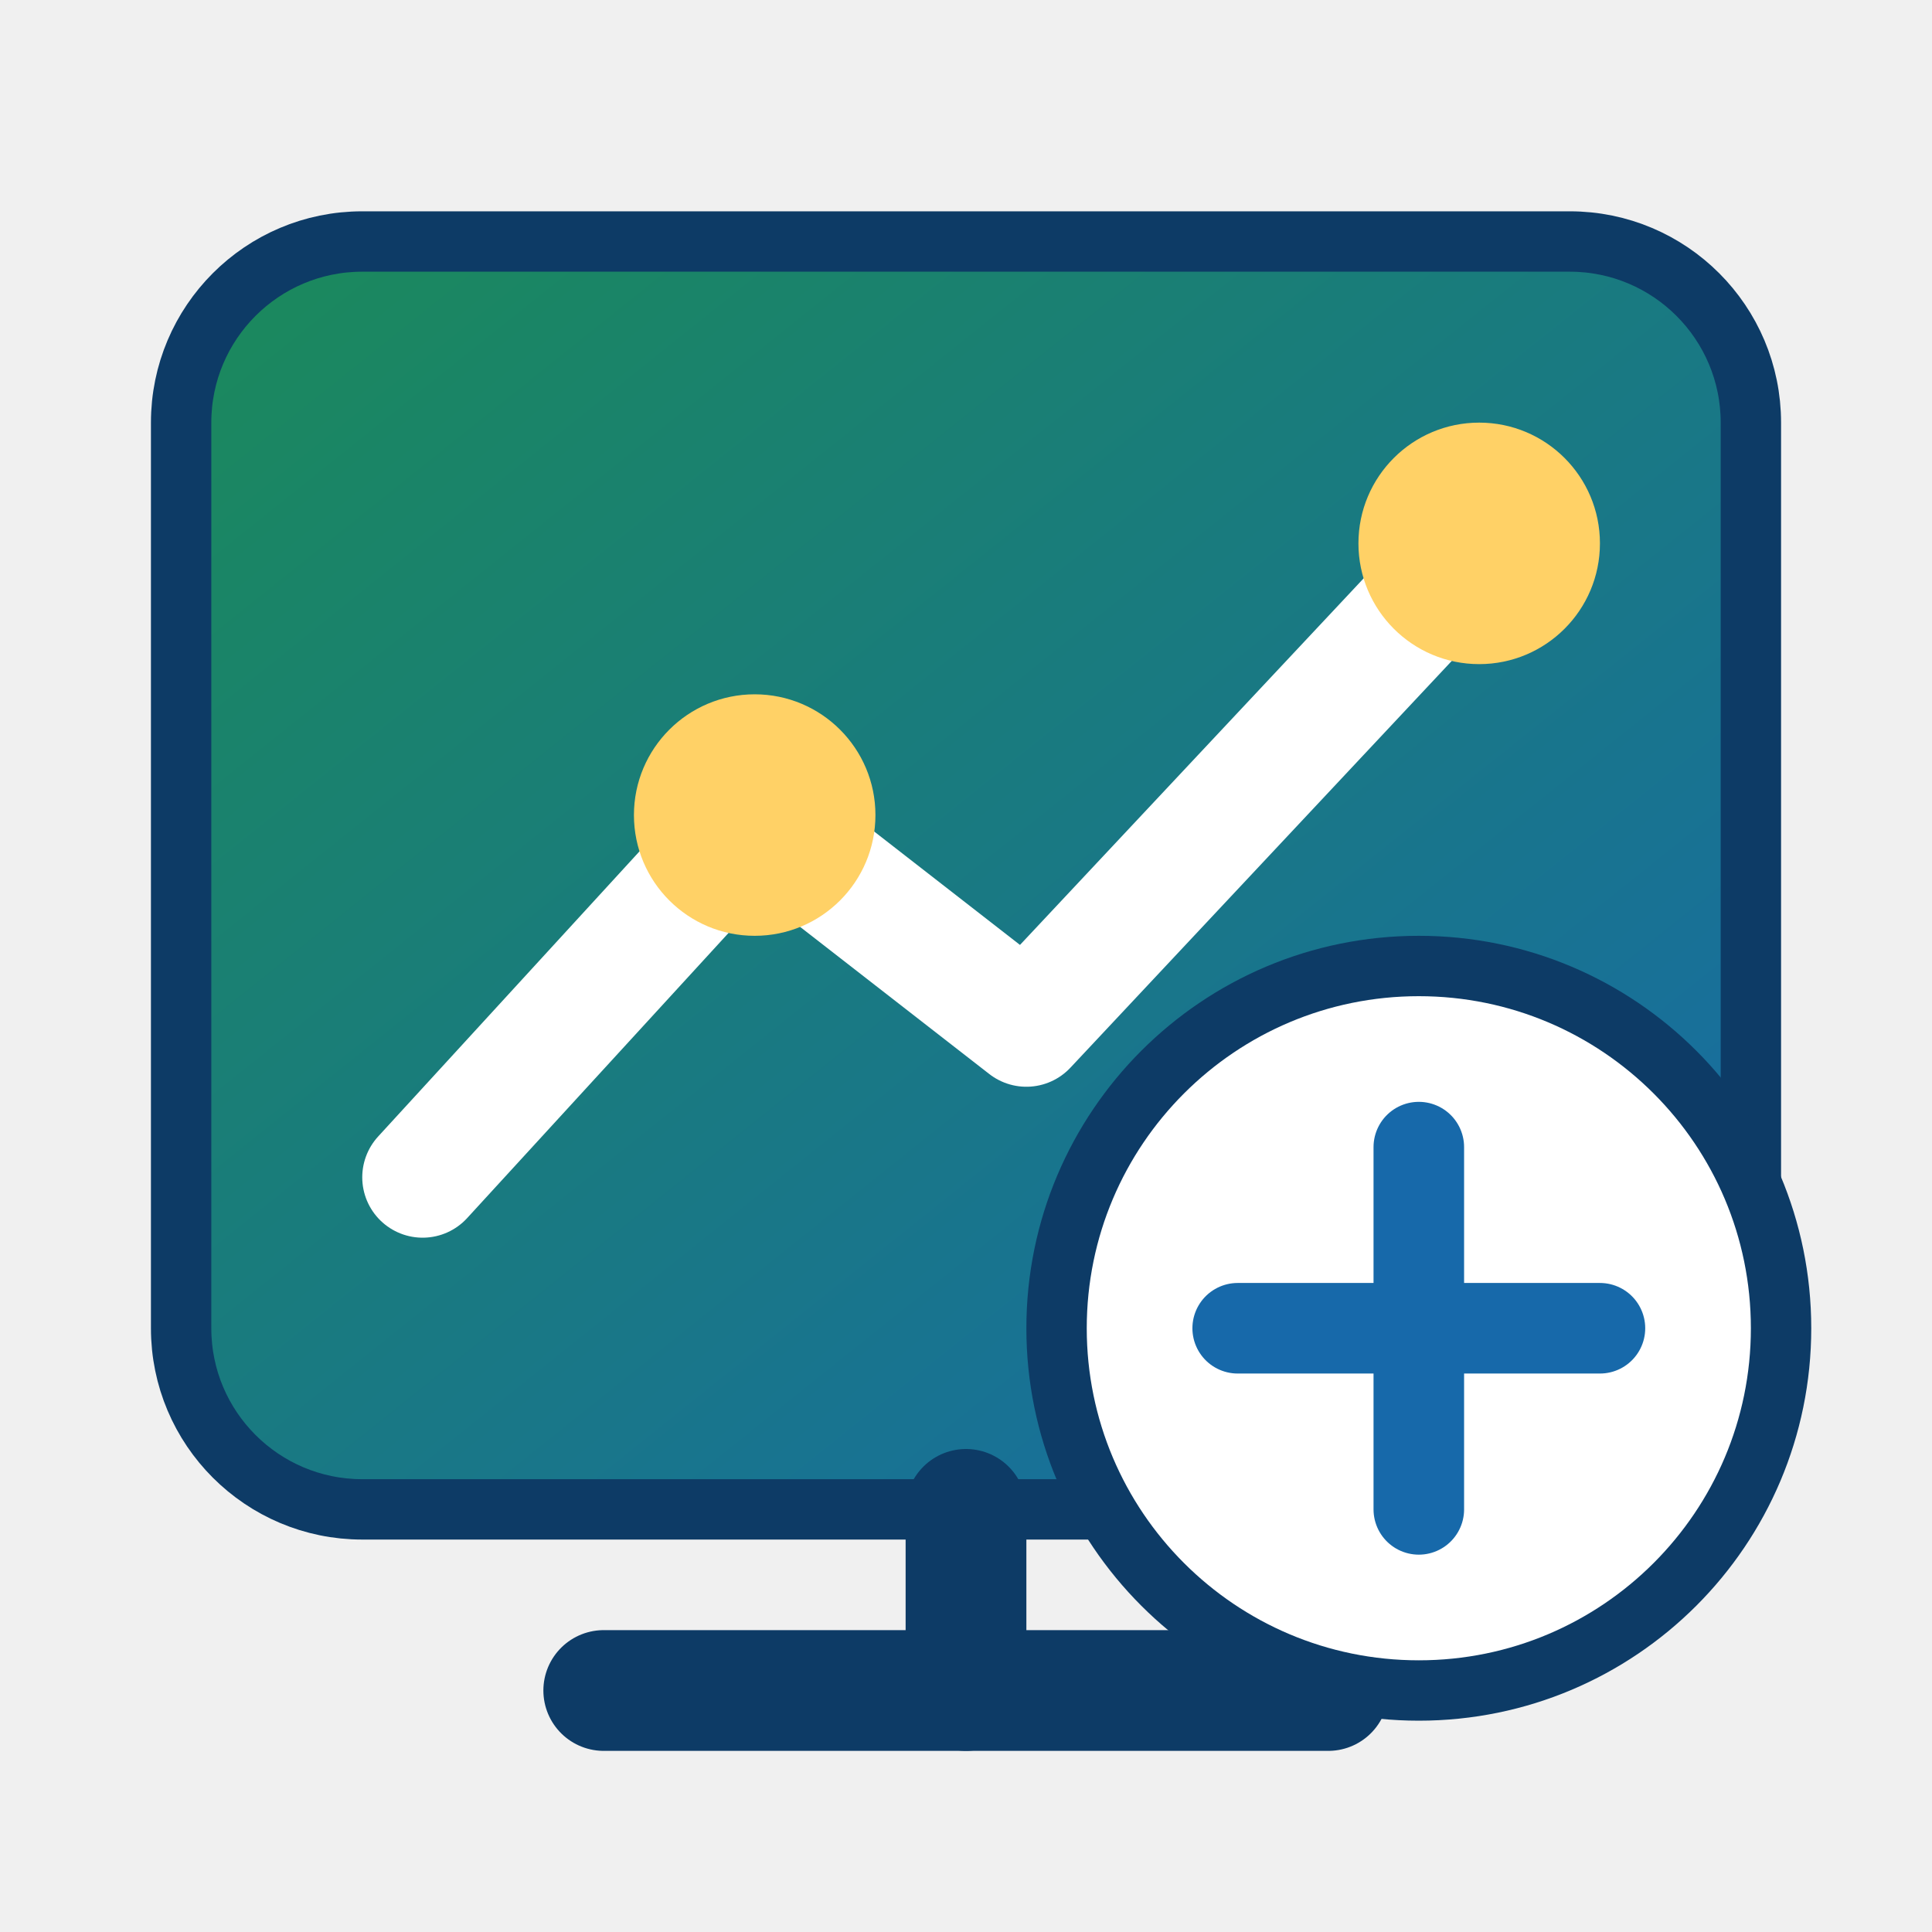
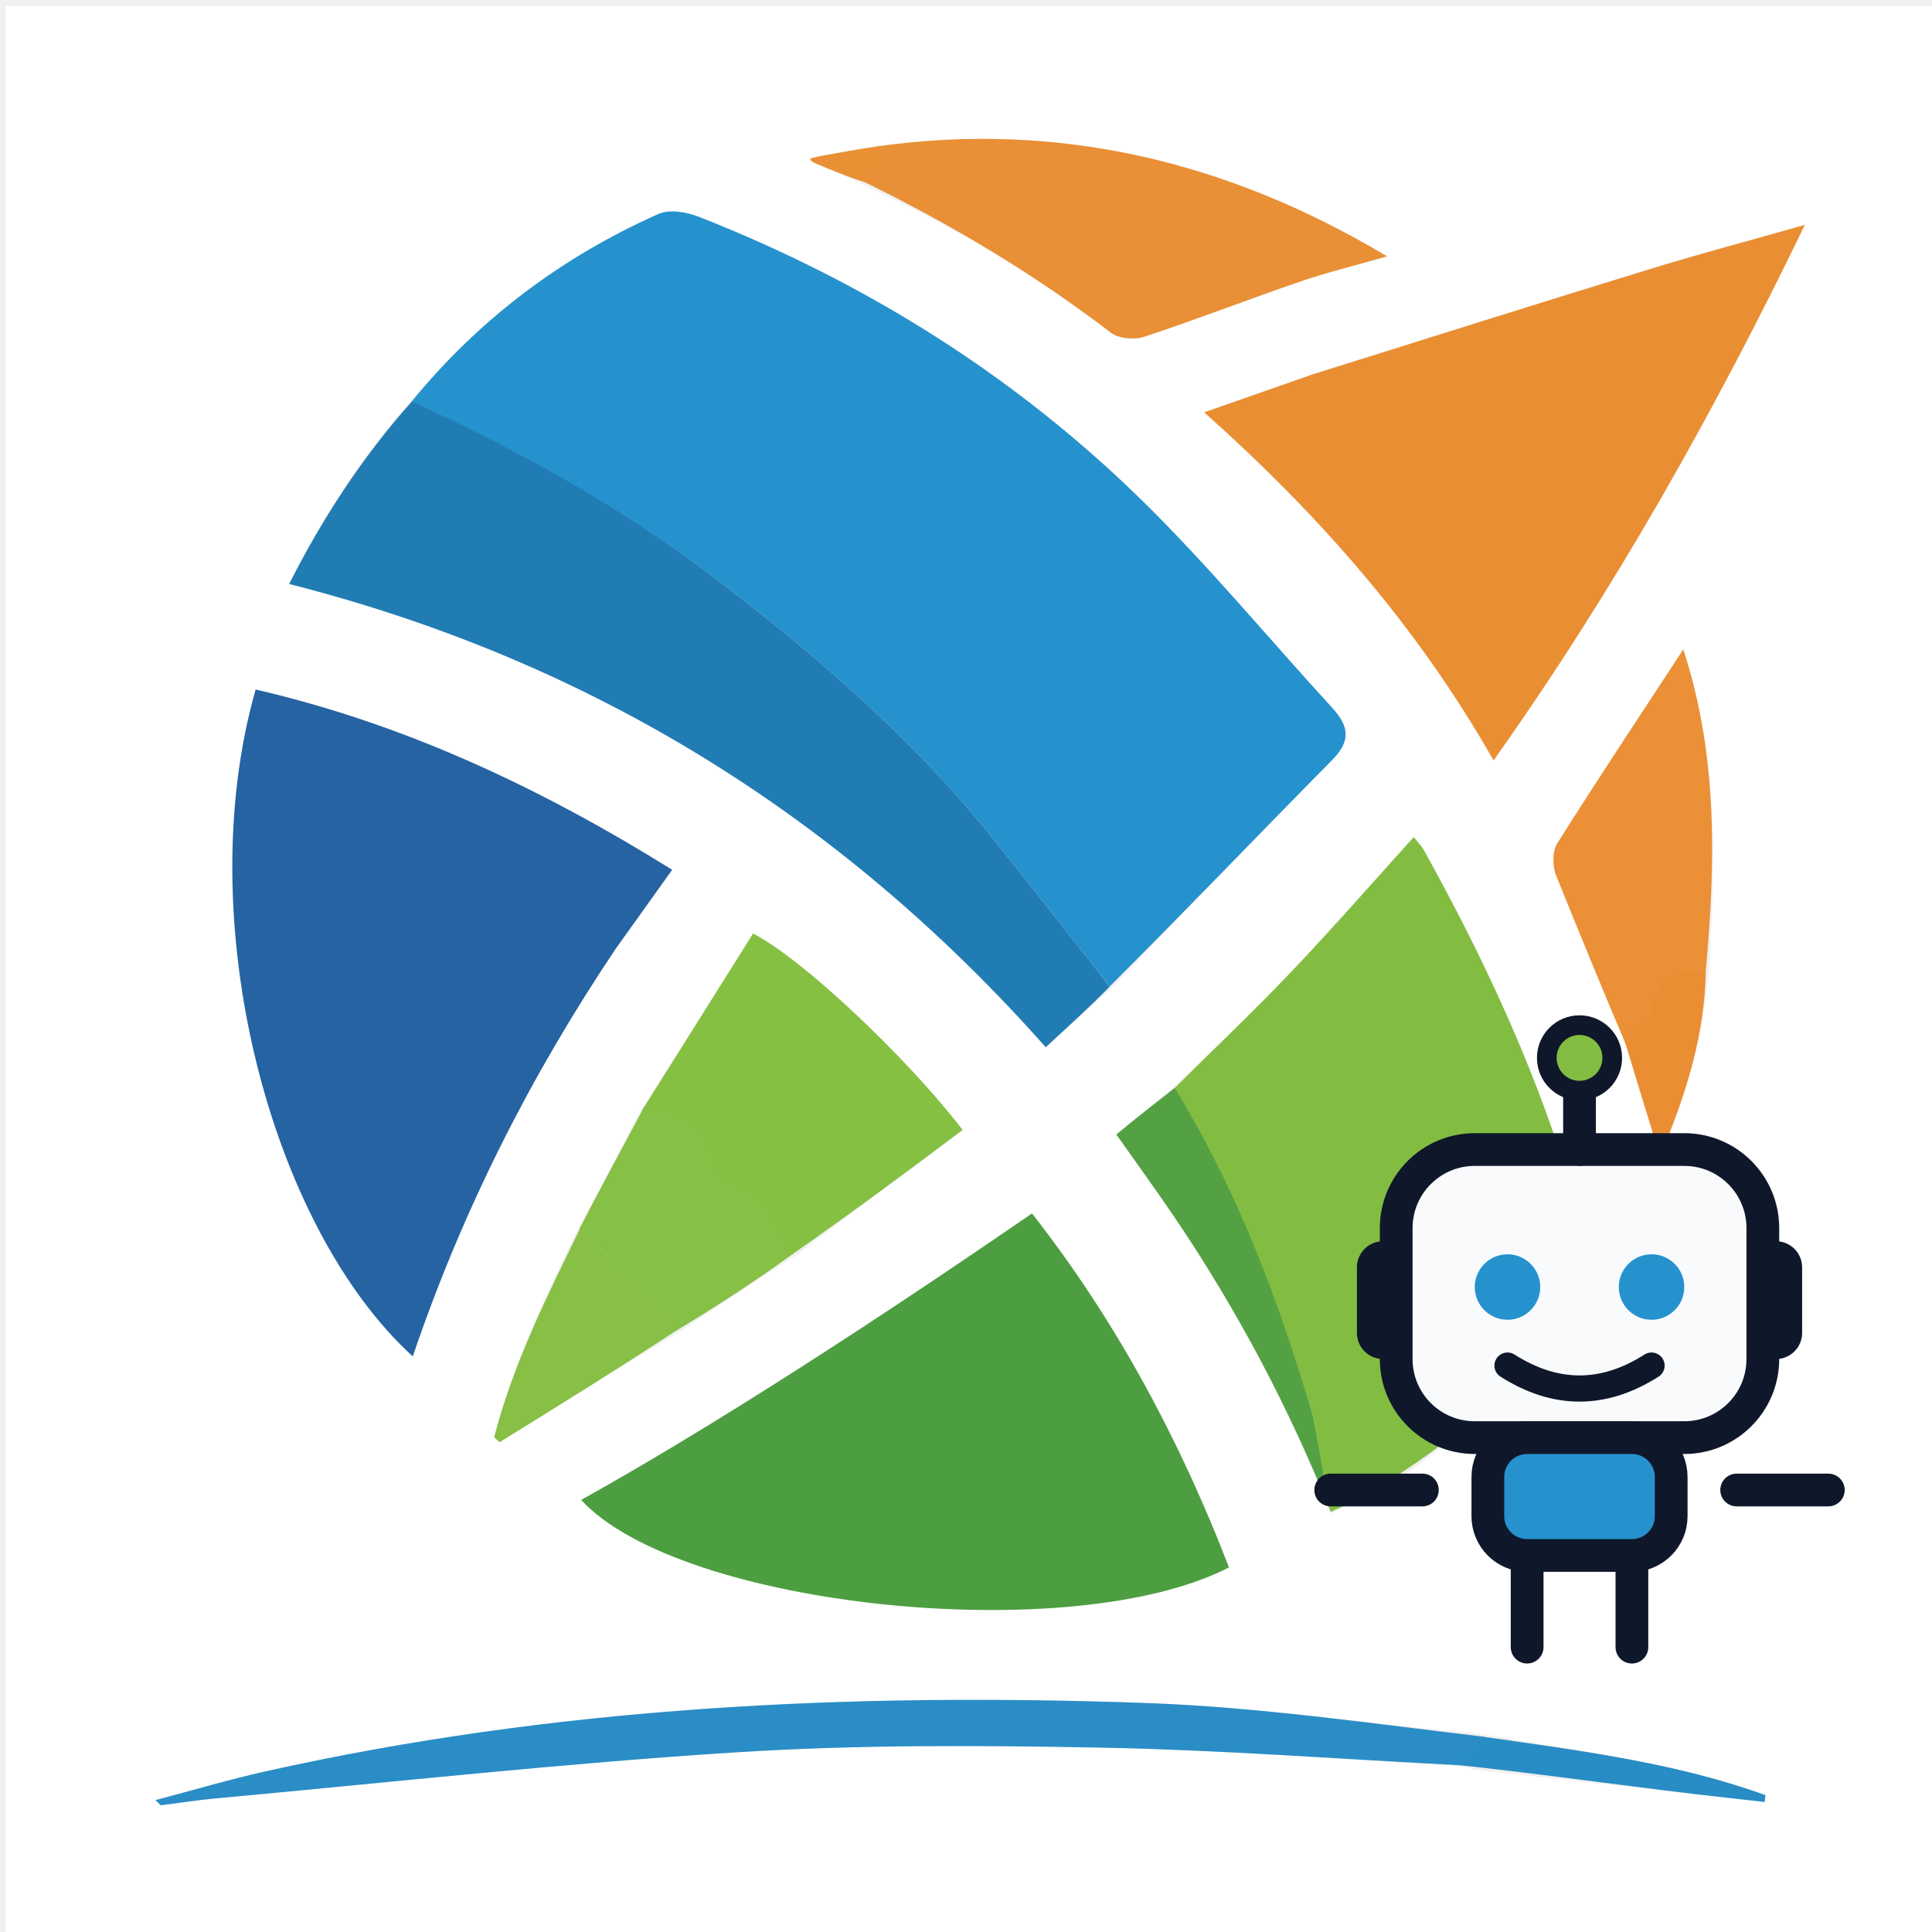
- <svg xmlns="http://www.w3.org/2000/svg" width="64" height="64" viewBox="0 0 64 64">
-   <defs>
-     <linearGradient id="mapGrad" x1="0" y1="0" x2="1" y2="1">
-       <stop offset="0" stop-color="#1B8A5A" />
-       <stop offset="1" stop-color="#1769AA" />
-     </linearGradient>
-   </defs>
-   <rect x="6" y="8" width="52" height="42" rx="6" fill="url(#mapGrad)" stroke="#0D3B66" stroke-width="2" />
-   <path d="M14 39 L25 27 L34 34 L49 18" fill="none" stroke="#FFFFFF" stroke-width="4" stroke-linecap="round" stroke-linejoin="round" />
-   <circle cx="25" cy="27" r="4" fill="#FFD166" />
-   <circle cx="49" cy="18" r="4" fill="#FFD166" />
-   <path d="M20 56 H44" stroke="#0D3B66" stroke-width="4" stroke-linecap="round" />
-   <path d="M32 50 V56" stroke="#0D3B66" stroke-width="4" stroke-linecap="round" />
-   <circle cx="47" cy="44" r="12" fill="#FFFFFF" stroke="#0D3B66" stroke-width="2" />
-   <path d="M41 44 H53 M47 38 V50" stroke="#1769AA" stroke-width="3" stroke-linecap="round" />
+ <svg xmlns="http://www.w3.org/2000/svg" version="1.1" id="Layer_1" x="0px" y="0px" width="64" height="64" viewBox="0 0 360 360" enable-background="new 0 0 360 360" xml:space="preserve">
+   <defs id="defs19" />
+   <path fill="#fefffe" opacity="1" stroke="none" d="M 212,361 H 1.037 V 1.099 H 360.838 V 361 H 212 m 35.97,-78.975 c 3.705,-1.936 7.411,-3.871 11.784,-6.004 13.657,-8.927 25.132,-20.093 34.561,-33.412 1.939,-2.74 2.656,-5.208 1.822,-8.708 -6.368,-26.724 -17.499,-51.469 -30.747,-75.364 -0.51,-0.92 -1.289,-1.692 -1.958,-2.554 -7.739,8.543 -15.049,16.926 -22.708,24.976 -7.094,7.455 -14.563,14.554 -22.518,22.009 -3.303,2.728 -6.605,5.455 -10.194,8.419 3.878,5.509 7.575,10.576 11.079,15.774 11.51,17.076 21.113,35.172 28.88,54.864 M 107.439,229.423 c -5.961,12.478 -11.913,24.959 -15.358,38.397 0.339,0.304 0.677,0.608 1.016,0.912 10.995,-6.816 21.99,-13.631 33.671,-20.66 7.064,-4.726 14.128,-9.452 21.842,-14.362 10.257,-7.722 20.514,-15.444 30.767,-23.162 -10.405,-13.524 -29.706,-31.775 -39.052,-36.603 -6.84,10.897 -13.758,21.919 -21.193,33.347 -3.72,7.234 -7.44,14.467 -11.692,22.132 M 318.477,180.313 c 1.203,-19.812 1.644,-39.555 -4.82,-59.299 -8.169,12.486 -15.986,24.234 -23.5,36.172 -0.927,1.473 -0.89,4.219 -0.199,5.932 3.908,9.703 8.151,19.27 12.352,29.62 2.19,7.095 4.381,14.189 7.002,22.679 5.144,-12.023 8.12,-22.907 9.166,-35.104 m -42.275,142.814 c -20.858,-2 -41.678,-5.05 -62.58,-5.796 -55.191,-1.968 -110.14,0.646 -164.282,12.768 -6.686,1.497 -13.269,3.455 -20.369,5.324 0.796,0.746 0.931,0.971 1.037,0.958 3.414,-0.419 6.815,-0.969 10.238,-1.282 32.32,-2.958 64.603,-6.531 96.982,-8.583 22.575,-1.43 45.293,-1.308 67.928,-0.871 22.296,0.431 44.567,2.133 67.638,3.523 0.796,0.228 1.579,0.575 2.391,0.666 15.66,1.748 31.323,3.465 46.985,5.191 2.217,0.244 4.433,0.499 6.649,0.749 0.048,-0.425 0.096,-0.85 0.144,-1.275 -16.789,-6.095 -34.463,-8.194 -52.76,-11.373 M 163.216,27.201 c -3.613,0.654 -7.225,1.308 -10.838,1.963 -0.035,0.471 -0.07,0.941 -0.104,1.412 2.828,1.182 5.656,2.363 8.982,4.048 16.25,7.447 31.534,16.477 45.742,27.368 1.456,1.116 4.388,1.361 6.22,0.756 9.788,-3.236 19.408,-6.977 29.162,-10.322 4.976,-1.706 10.112,-2.947 16.082,-4.659 C 228.654,29.948 197.665,22.555 163.216,27.201 M 128.162,268.847 c -6.615,3.542 -13.23,7.083 -19.868,10.636 18.357,20.005 91.43,27.683 120.708,12.574 -9.18,-23.795 -21.092,-46.041 -36.708,-65.947 -17.767,12.209 -35.03,24.072 -52.979,36.044 -3.481,2.179 -6.963,4.358 -11.153,6.692 M 76.13,75.173 c -8.9,10.125 -16.045,21.381 -22.251,33.642 56.069,14.27 102.669,43.12 140.978,86.318 3.849,-3.55 7.494,-6.911 11.752,-10.505 13.862,-14.371 27.625,-28.841 41.655,-43.047 3.591,-3.636 3.007,-6.373 -0.022,-9.678 -11.91,-12.997 -23.171,-26.65 -35.756,-38.952 -23.695,-23.162 -51.418,-40.433 -82.273,-52.555 -2.264,-0.889 -5.462,-1.439 -7.507,-0.529 -18.047,8.029 -33.485,19.624 -46.577,35.306 M 114.951,176.479 c 3.342,-4.675 6.683,-9.35 10.296,-14.404 C 100.796,146.848 75.446,134.912 47.635,128.483 35.396,171.407 50.227,228.414 76.913,252.742 86.07,225.778 98.719,200.629 114.951,176.479 M 244.285,69.886 c -6.299,2.199 -12.598,4.398 -19.897,6.947 21.723,19.384 39.808,40.059 53.917,64.855 22.527,-31.761 41.021,-64.684 57.996,-99.779 -10.2,2.895 -19.446,5.346 -28.583,8.149 -20.928,6.42 -41.804,13.012 -63.432,19.829 z" id="path1" />
+   <path fill="#2592ce" opacity="1" stroke="none" d="m 76.697,74.849 c 12.524,-15.359 27.962,-26.953 46.009,-34.983 2.044,-0.91 5.243,-0.36 7.507,0.529 30.854,12.121 58.578,29.393 82.273,52.555 12.585,12.302 23.846,25.956 35.756,38.952 3.029,3.305 3.613,6.042 0.022,9.678 -14.03,14.206 -27.37,28.156 -41.545,42.284 -0.763,-1.281 -1.442,-1.951 -2.116,-2.815 -6.214,-7.963 -12.5,-15.871 -18.767,-23.794 C 171.214,138.772 153.6,123.401 135.045,109.101 117.066,95.245 97.162,84.539 76.697,74.849 Z" id="path2" />
+   <path fill="#2563A3" opacity="1" stroke="none" d=" M114.738,176.768   C98.719,200.629 86.07,225.778 76.913,252.742   C50.227,228.414 35.396,171.407 47.635,128.483   C75.446,134.912 100.796,146.848 125.247,162.075   C121.634,167.129 118.292,171.804 114.738,176.768  z" id="path3" />
+   <path fill="#82bd42" opacity="1" stroke="none" d="m 218.857,202.768 c 7.304,-7.256 14.772,-14.354 21.867,-21.809 7.66,-8.05 14.969,-16.432 22.708,-24.976 0.669,0.862 1.448,1.634 1.958,2.554 13.248,23.895 24.38,48.64 30.747,75.364 0.834,3.499 0.117,5.968 -1.822,8.708 -9.429,13.319 -21.548,24.679 -35.675,33.373 -2.547,-2.761 -7.837,6.332 -9.438,3.532 -1.857,-3.248 -0.787,-15.993 -4.541,-15.731 -6.468,-21.472 -14.507,-41.928 -25.803,-61.016 z" id="path4" />
+   <path fill="#227cb4" opacity="1" stroke="none" d="m 76.745,74.806 c 20.749,9.527 40.321,20.439 58.3,34.295 18.555,14.3 36.169,29.671 50.79,48.156 6.267,7.922 12.552,15.83 18.767,23.794 0.674,0.863 1.353,1.591 2.118,2.854 -3.638,3.721 -8.015,7.679 -11.864,11.229 C 156.548,151.935 109.947,123.085 53.879,108.815 60.085,96.554 67.561,85.093 76.745,74.806 Z" id="path5" />
+   <path fill="#EA8E33" opacity="1" stroke="none" d=" M244.65,69.739   C265.913,63.069 286.788,56.477 307.717,50.057   C316.854,47.254 326.099,44.804 336.3,41.908   C319.325,77.003 300.831,109.926 278.304,141.687   C264.195,116.892 246.11,96.216 224.387,76.832   C231.686,74.284 237.985,72.085 244.65,69.739  z" id="path6" />
+   <path fill="#4d9e40" opacity="1" stroke="none" d="m 192.294,226.111 c 15.616,19.906 27.528,42.152 36.708,65.947 -29.277,15.108 -102.351,7.431 -120.708,-12.574 30.185,-16.775 66.232,-41.163 83.999,-53.372 z" id="path7" />
+   <path fill="#e98f35" opacity="1" stroke="none" d="m 163.365,27.293 c 33.627,-4.768 65.288,2.654 95.097,20.474 -5.97,1.711 -11.106,2.952 -16.082,4.659 -9.754,3.345 -19.374,7.086 -29.162,10.322 -1.832,0.606 -4.764,0.36 -6.22,-0.756 -14.208,-10.891 -29.851,-20.241 -46.05,-28.137 0.944,-2.583 1.523,-4.427 2.416,-6.561 z" id="path8" />
+   <path fill="#86c043" opacity="1" stroke="none" d="m 119.648,206.887 c 6.918,-11.022 13.836,-22.044 20.676,-32.941 9.346,4.828 28.647,23.079 39.052,36.603 -10.252,7.718 -21.112,15.742 -31.851,23.256 -3.264,-4.973 -6.173,-9.476 -11.716,-11.904 -1.159,-0.508 -2.604,-2.212 -2.887,-3.347 -2.146,-8.602 -3.807,-11.312 -13.274,-11.666 z" id="path9" />
+   <path fill="#2A8DC6" opacity="1" stroke="none" d=" M272.003,328.923   C249.721,327.779 227.45,326.077 205.155,325.646   C182.52,325.208 159.801,325.086 137.226,326.517   C104.848,328.568 72.565,332.141 40.245,335.1   C36.822,335.413 33.421,335.963 30.007,336.382   C29.901,336.395 29.766,336.17 28.969,335.423   C36.07,333.555 42.653,331.597 49.339,330.1   C103.481,317.977 158.43,315.364 213.621,317.332   C234.524,318.077 255.344,321.127 276.59,323.629   C275.32,325.728 273.661,327.326 272.003,328.923  z" id="path10" />
+   <path fill="#eb9036" opacity="1" stroke="none" d="m 303.594,196.11 c -4.129,-9.614 -9.729,-23.29 -13.638,-32.992 -0.69,-1.713 -0.727,-4.46 0.199,-5.932 7.514,-11.938 15.331,-23.686 23.5,-36.172 6.465,19.744 6.023,39.819 4.182,59.977 -5.21,-0.197 -8.091,1.015 -9.429,5.831 -0.74,2.665 -0.854,9.855 -4.816,9.287 z" id="path11" />
+   <path fill="#85be41" opacity="1" stroke="none" d="m 119.767,206.75 c 9.726,0.151 12.216,2.824 14.362,11.426 0.283,1.135 2.331,1.709 3.49,2.217 5.543,2.428 7.245,8.137 10.185,13.202 -6.908,5.026 -14.499,9.978 -21.954,14.439 -1.137,-1.3 -1.238,-2.676 -2.122,-3.575 -3.955,-4.018 -7.974,-7.972 -11.989,-11.931 -1.226,-1.209 -2.51,-2.359 -3.768,-3.536 3.72,-7.234 7.817,-14.807 11.796,-22.243 z" id="path12" style="fill:#86c044;fill-opacity:1" />
+   <path fill="#54a144" opacity="1" stroke="none" d="m 218.888,202.725 c 11.621,18.988 19.331,39.37 25.82,61.246 1.247,6.189 2.182,11.947 3.145,17.487 -7.65,-19.125 -17.252,-37.221 -28.763,-54.297 -3.503,-5.197 -7.201,-10.264 -11.079,-15.774 3.589,-2.964 7.248,-5.834 10.877,-8.662 z" id="path13" />
+   <path fill="#8ac146" opacity="1" stroke="none" d="m 108.1,228.911 c 1.524,0.962 2.412,2.408 3.638,3.617 4.014,3.959 8.825,7.122 12.779,11.14 0.884,0.899 0.722,2.84 1.516,4.246 -10.947,7.187 -21.942,14.003 -32.937,20.819 -0.339,-0.304 -0.677,-0.608 -1.016,-0.912 3.445,-13.439 9.793,-26.216 16.019,-38.909 z" id="path14" style="fill:#87c044;fill-opacity:1" />
+   <path fill="#eb8e33" opacity="1" stroke="none" d="m 302.273,192.37 c 3.926,0.199 5.187,-3.022 5.928,-5.687 1.338,-4.816 4.643,-6.255 9.64,-5.707 -0.194,11.498 -3.385,22.417 -8.53,34.441 -2.621,-8.49 -4.812,-15.585 -7.037,-23.047 z" id="path16" />
+   <path fill="#288cc5" opacity="1" stroke="none" d="m 271.821,328.909 c 1.263,-1.721 2.877,-3.344 4.545,-5.294 17.511,2.528 35.807,4.791 52.596,10.885 -0.048,0.425 -0.096,0.85 -0.144,1.275 -2.216,-0.25 -4.432,-0.505 -6.649,-0.749 -15.662,-1.726 -31.343,-4.013 -47.003,-5.761 -0.812,-0.091 -2.107,-0.217 -3.345,-0.356 z" id="path17" />
+   <path fill="#86c048" opacity="1" stroke="none" d="m 247.911,281.742 c -1.021,-5.824 -2.37,-12.588 -3.354,-18.533 3.47,-0.912 6.266,1.459 8.123,4.707 1.601,2.8 4.056,4.984 6.269,7.843 -3.569,2.267 -7.275,4.331 -11.039,5.983 z" id="path18" style="fill:#82bd42;fill-opacity:1" />
+   <path fill="#EA9A48" opacity="1" stroke="none" d="m 163.628,27.262 c -0.483,2.195 -1.376,4.33 -2.569,6.662 -3.128,-0.985 -5.956,-2.167 -8.784,-3.348 -2.844,-1.219 -0.247,-1.157 0.104,-1.412 3.613,-0.654 7.225,-1.308 11.249,-1.902 z" id="path19" style="fill:#e99035;fill-opacity:1" />
+   <g id="geoagent-robot" transform="matrix(1.22,0,0,1.22,226,202)">
+     <rect x="28" y="10" width="56" height="44" rx="12" fill="#f8fafc" stroke="#0f172a" stroke-width="5" />
+     <rect x="22" y="24" width="8" height="18" rx="4" fill="#0f172a" />
+     <rect x="82" y="24" width="8" height="18" rx="4" fill="#0f172a" />
+     <path d="M 56,10 V 0" stroke="#0f172a" stroke-width="5" stroke-linecap="round" />
+     <circle cx="56" cy="-4" r="5" fill="#82bd42" stroke="#0f172a" stroke-width="3" />
+     <circle cx="45" cy="31" r="5" fill="#2592ce" />
+     <circle cx="67" cy="31" r="5" fill="#2592ce" />
+     <path d="M 45,43 Q 56,50 67,43" fill="none" stroke="#0f172a" stroke-width="4" stroke-linecap="round" />
+     <rect x="42" y="54" width="28" height="18" rx="6" fill="#2592ce" stroke="#0f172a" stroke-width="5" />
+     <path d="M 32,62 H 18" stroke="#0f172a" stroke-width="5" stroke-linecap="round" />
+     <path d="M 80,62 H 94" stroke="#0f172a" stroke-width="5" stroke-linecap="round" />
+     <path d="M 48,74 V 86" stroke="#0f172a" stroke-width="5" stroke-linecap="round" />
+     <path d="M 64,74 V 86" stroke="#0f172a" stroke-width="5" stroke-linecap="round" />
+   </g>
</svg>
